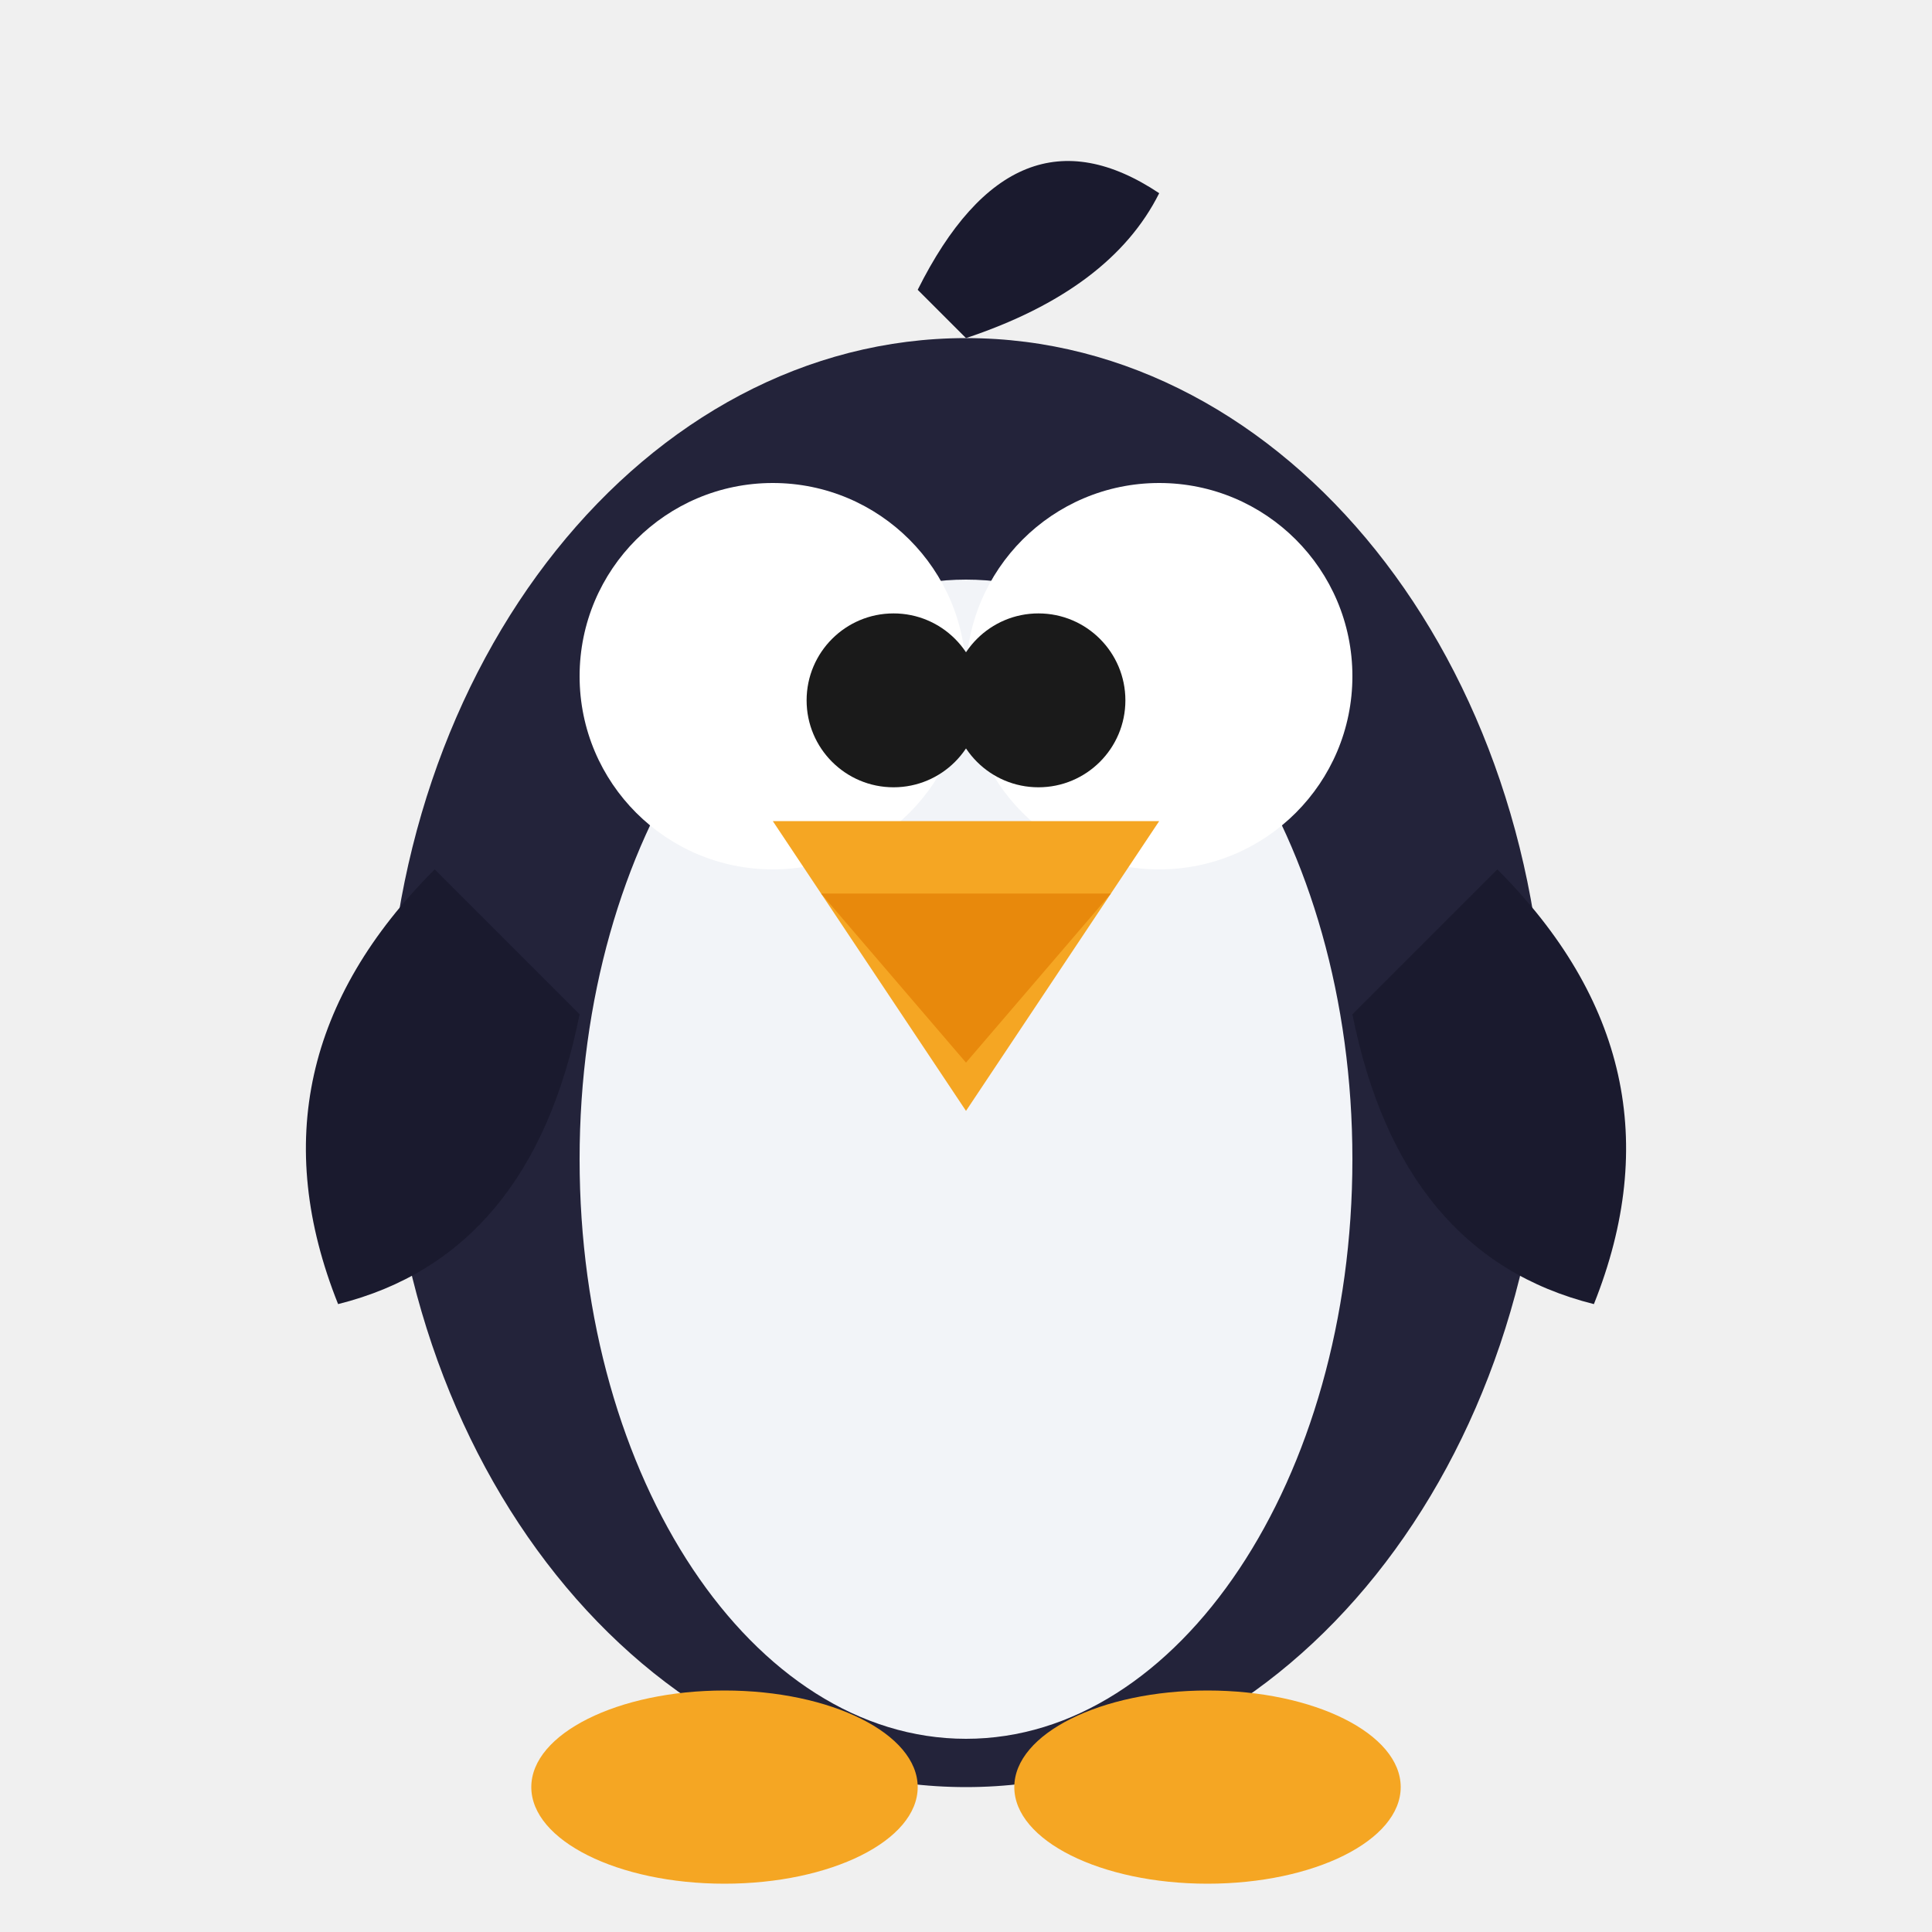
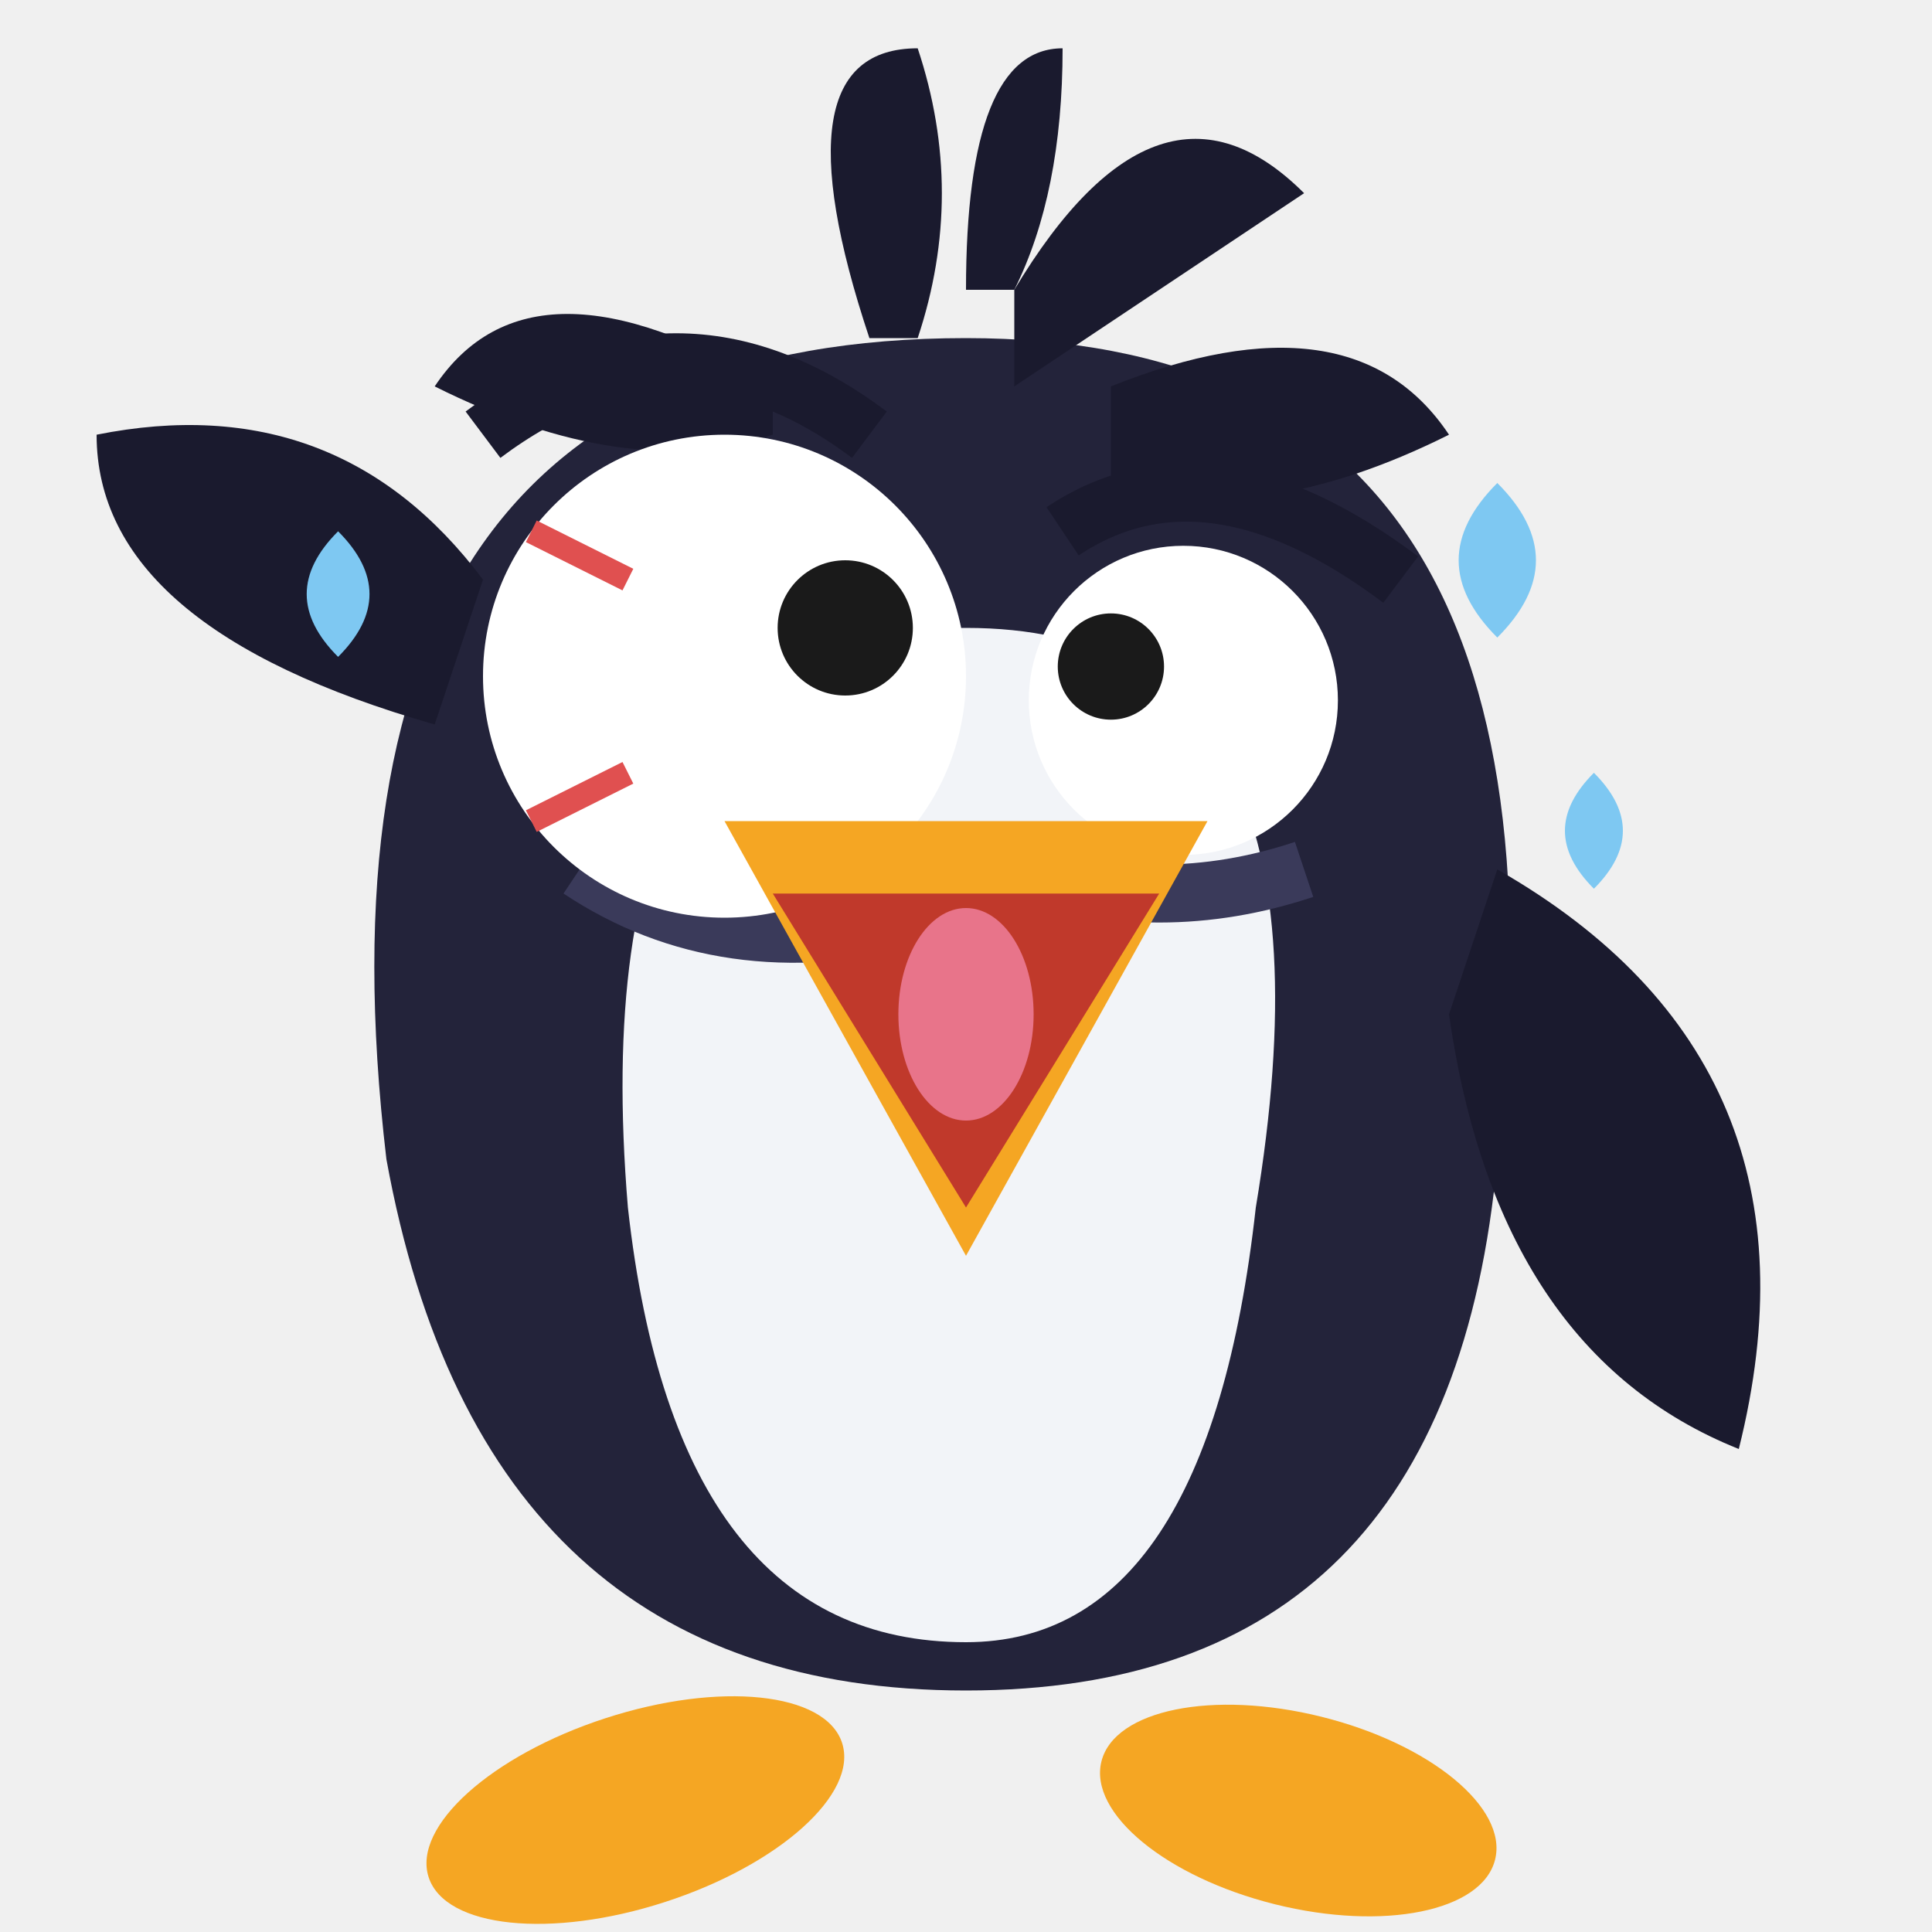
<svg xmlns="http://www.w3.org/2000/svg" viewBox="0 0 40 40" width="40" height="40">
-   <ellipse cx="20" cy="22" rx="12" ry="15" fill="#23233a" />
-   <ellipse cx="20" cy="24" rx="8" ry="12" fill="#f2f4f8" />
-   <path d="M19 6 q2 -4 5 -2 q-1 2 -4 3 z" fill="#1a1a2e" />
-   <path d="M9 18 q-4 4 -2 9 q4 -1 5 -6 z" fill="#1a1a2e" />
-   <path d="M31 18 q4 4 2 9 q-4 -1 -5 -6 z" fill="#1a1a2e" />
-   <circle cx="16" cy="14" r="4" fill="#fff" />
-   <circle cx="24" cy="14" r="4" fill="#fff" />
-   <circle cx="18.5" cy="14.5" r="1.8" fill="#1a1a1a" />
-   <circle cx="21.5" cy="14.5" r="1.8" fill="#1a1a1a" />
-   <polygon points="16,17 24,17 20,23" fill="#f5a623" />
-   <polygon points="17,18.5 23,18.5 20,22" fill="#e8890c" />
-   <ellipse cx="15" cy="37" rx="4" ry="2" fill="#f5a623" />
-   <ellipse cx="25" cy="37" rx="4" ry="2" fill="#f5a623" />
+   <path d="M8 24 q-2 -17 12 -17 q13 0 11 17 q-1 11 -11 11 q-10 0 -12 -11 z" fill="#23233a" />
+   <path d="M13 25 q-1 -12 7 -12 q8 0 6 12 q-1 9 -6 9 q-6 0 -7 -9 z" fill="#f2f4f8" />
+   <g fill="#1a1a2e">
+     <path d="M18 7 q-2 -6 1 -6 q1 3 0 6 z" />
+     <path d="M21 6 q3 -5 6 -2 q-3 2 -6 4 z" />
+     <path d="M16 8 q-5 -3 -7 0 q4 2 7 1 z" />
+     <path d="M23 8 q5 -2 7 1 q-4 2 -7 1 z" />
+     <path d="M20 6 q0 -5 2 -5 q0 3 -1 5 z" />
+   </g>
+   <path d="M9 15 q-7 -2 -7 -6 q5 -1 8 3 z" fill="#1a1a2e" />
+   <path d="M31 18 q7 4 5 12 q-5 -2 -6 -9 z" fill="#1a1a2e" />
+   <path d="M12 18 q3 2 7 1" stroke="#3a3a5a" stroke-width="1.2" fill="none" />
+   <path d="M21 18 q3 1 6 0" stroke="#3a3a5a" stroke-width="1.2" fill="none" />
+   <circle cx="15" cy="14" r="5" fill="#fff" />
+   <circle cx="24.5" cy="14.5" r="3.2" fill="#fff" />
+   <path d="M13 12 l-2 -1 M13 16 l-2 1" stroke="#e05050" stroke-width="0.5" />
+   <circle cx="17.5" cy="13" r="1.4" fill="#1a1a1a" />
+   <circle cx="23" cy="13.8" r="1.1" fill="#1a1a1a" />
+   <path d="M10 9 q4 -3 8 0" stroke="#1a1a2e" stroke-width="1.2" fill="none" />
+   <path d="M22 11 q3 -2 7 1" stroke="#1a1a2e" stroke-width="1.2" fill="none" />
+   <polygon points="15,17 25,17 20,26" fill="#f5a623" />
+   <polygon points="16,18.5 24,18.5 20,25" fill="#c0392b" />
+   <ellipse cx="20" cy="21" rx="1.4" ry="2.2" fill="#e8748a" />
+   <path d="M31 10 q1.6 1.6 0 3.2 q-1.6 -1.6 0 -3.2 z" fill="#7ec8f2" />
+   <path d="M33 16 q1.2 1.2 0 2.4 q-1.2 -1.2 0 -2.4 z" fill="#7ec8f2" />
+   <path d="M7 11 q1.3 1.3 0 2.6 q-1.3 -1.3 0 -2.6 z" fill="#7ec8f2" />
+   <ellipse cx="13" cy="37.5" rx="4.5" ry="2" fill="#f5a623" transform="rotate(-18 13 37)" />
+   <ellipse cx="27" cy="37.5" rx="4.2" ry="2" fill="#f5a623" transform="rotate(14 27 37)" />
</svg>
